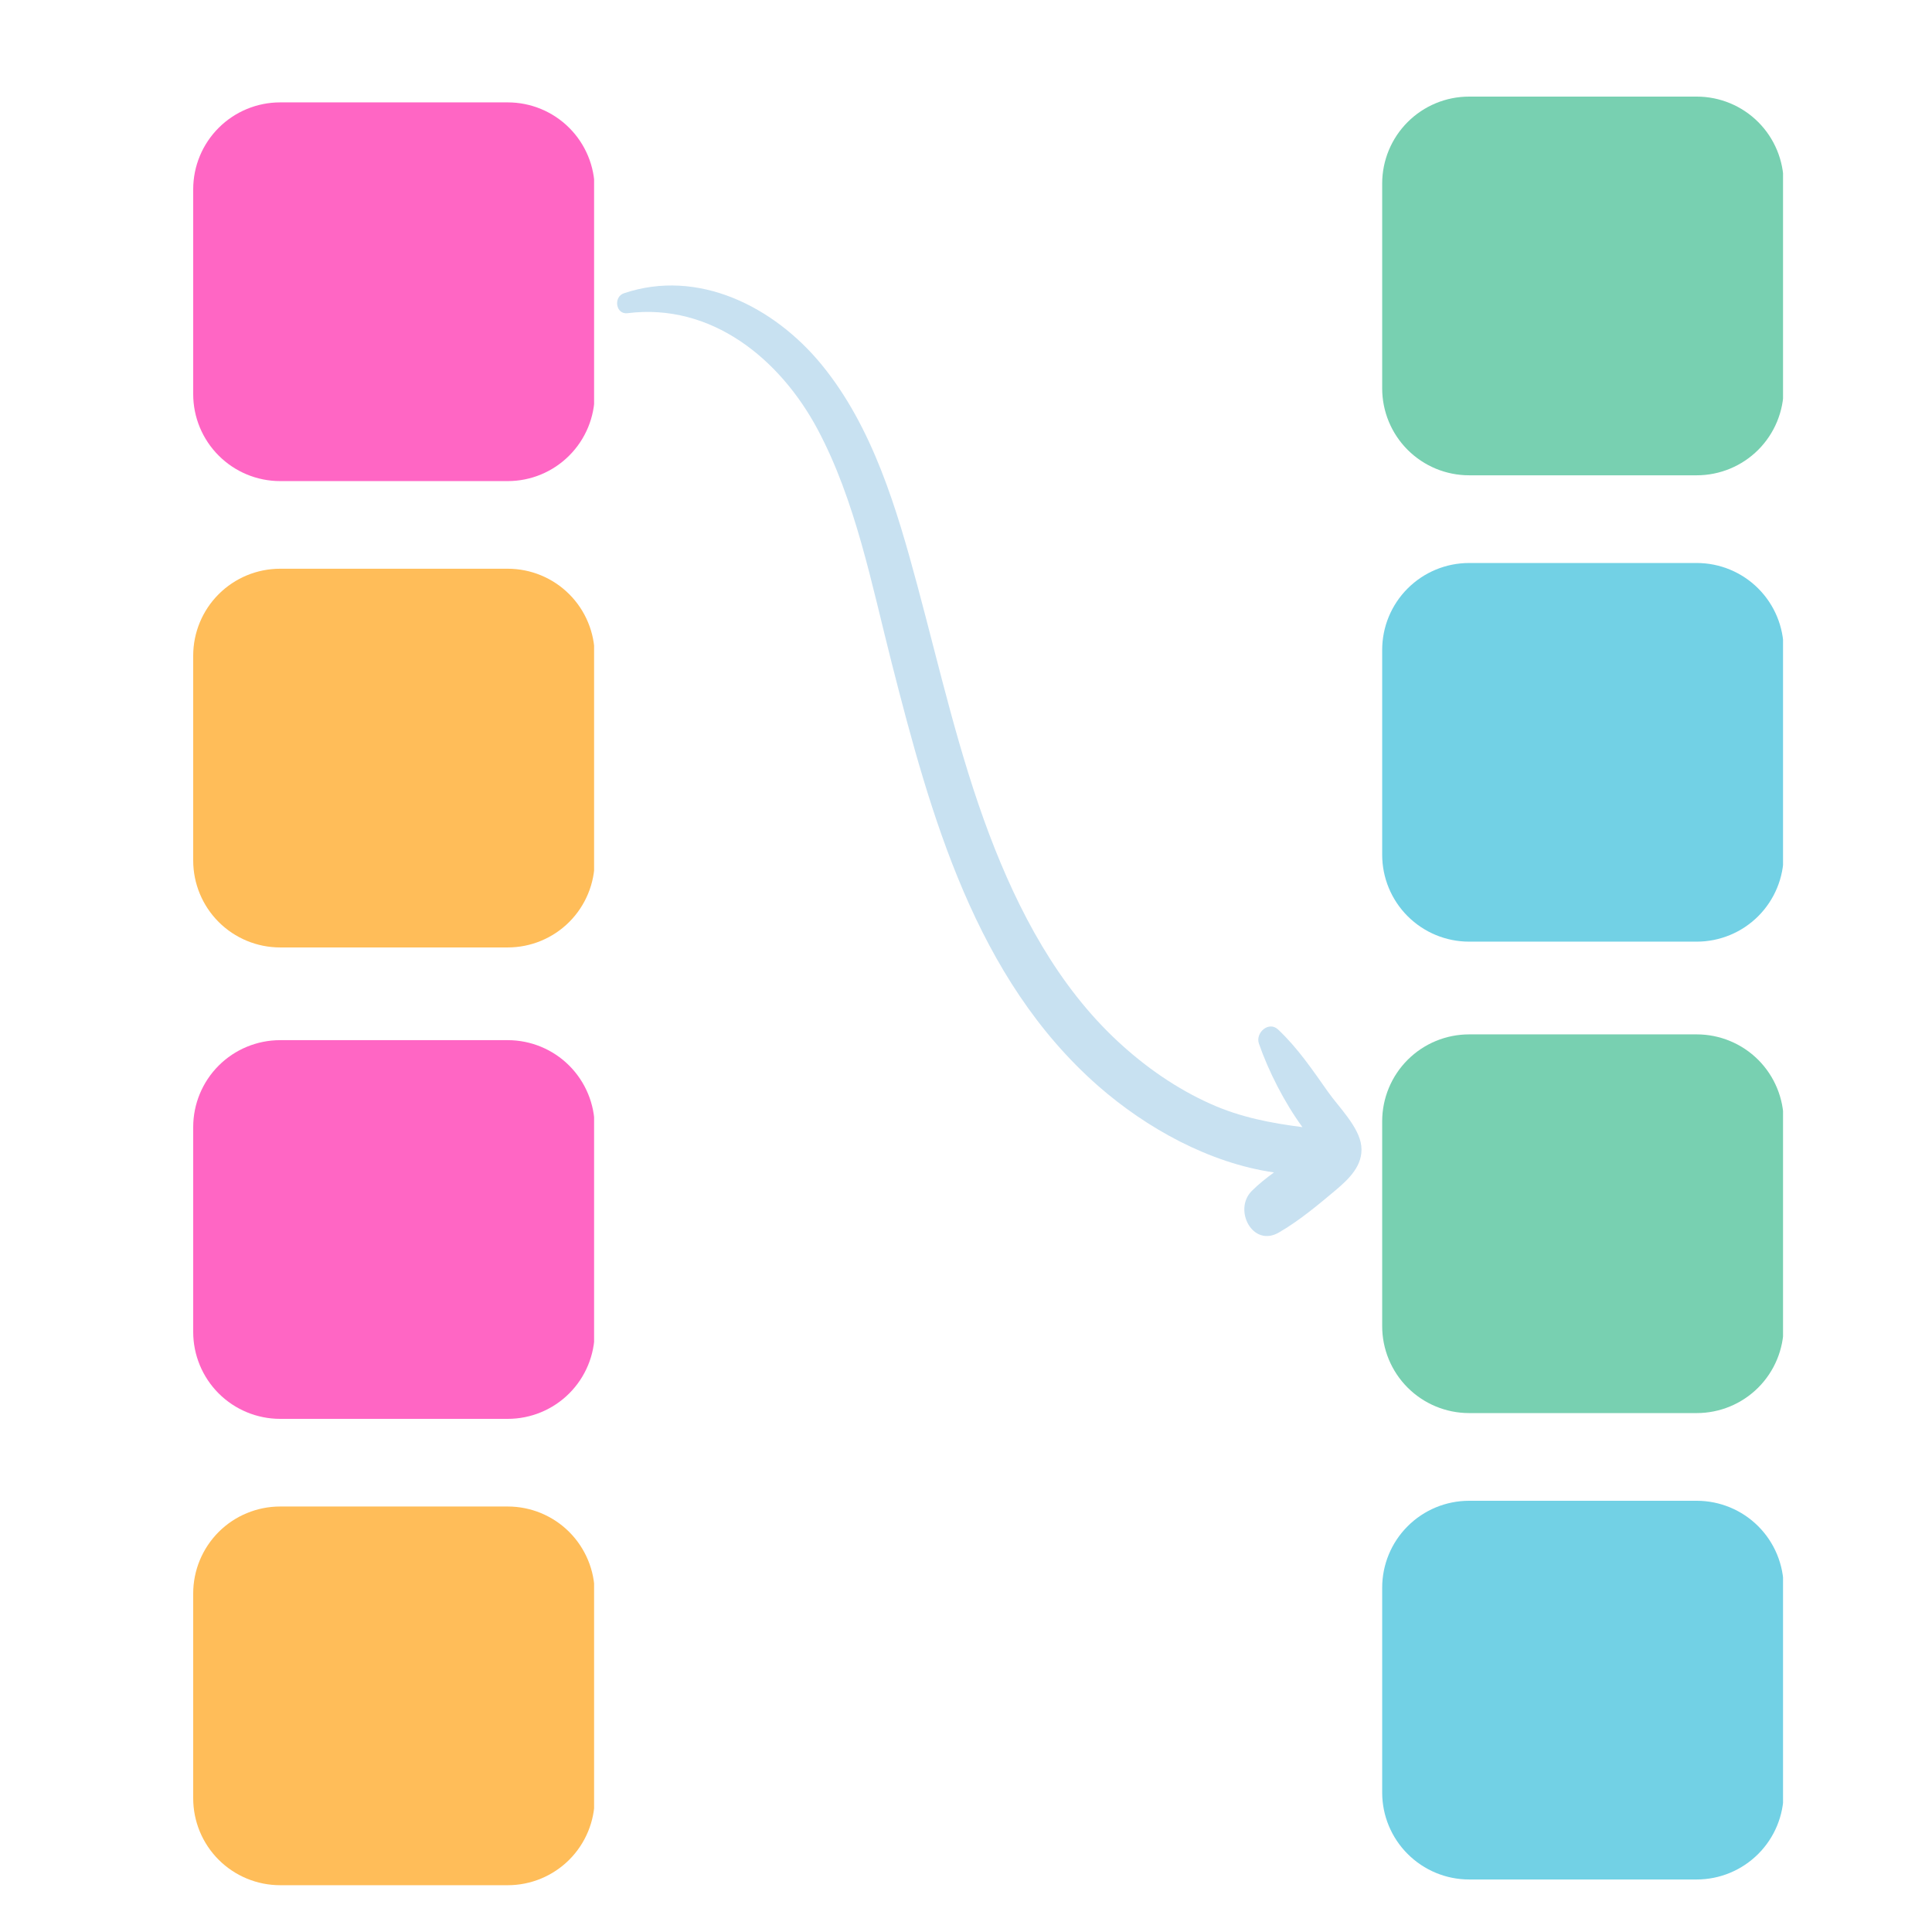
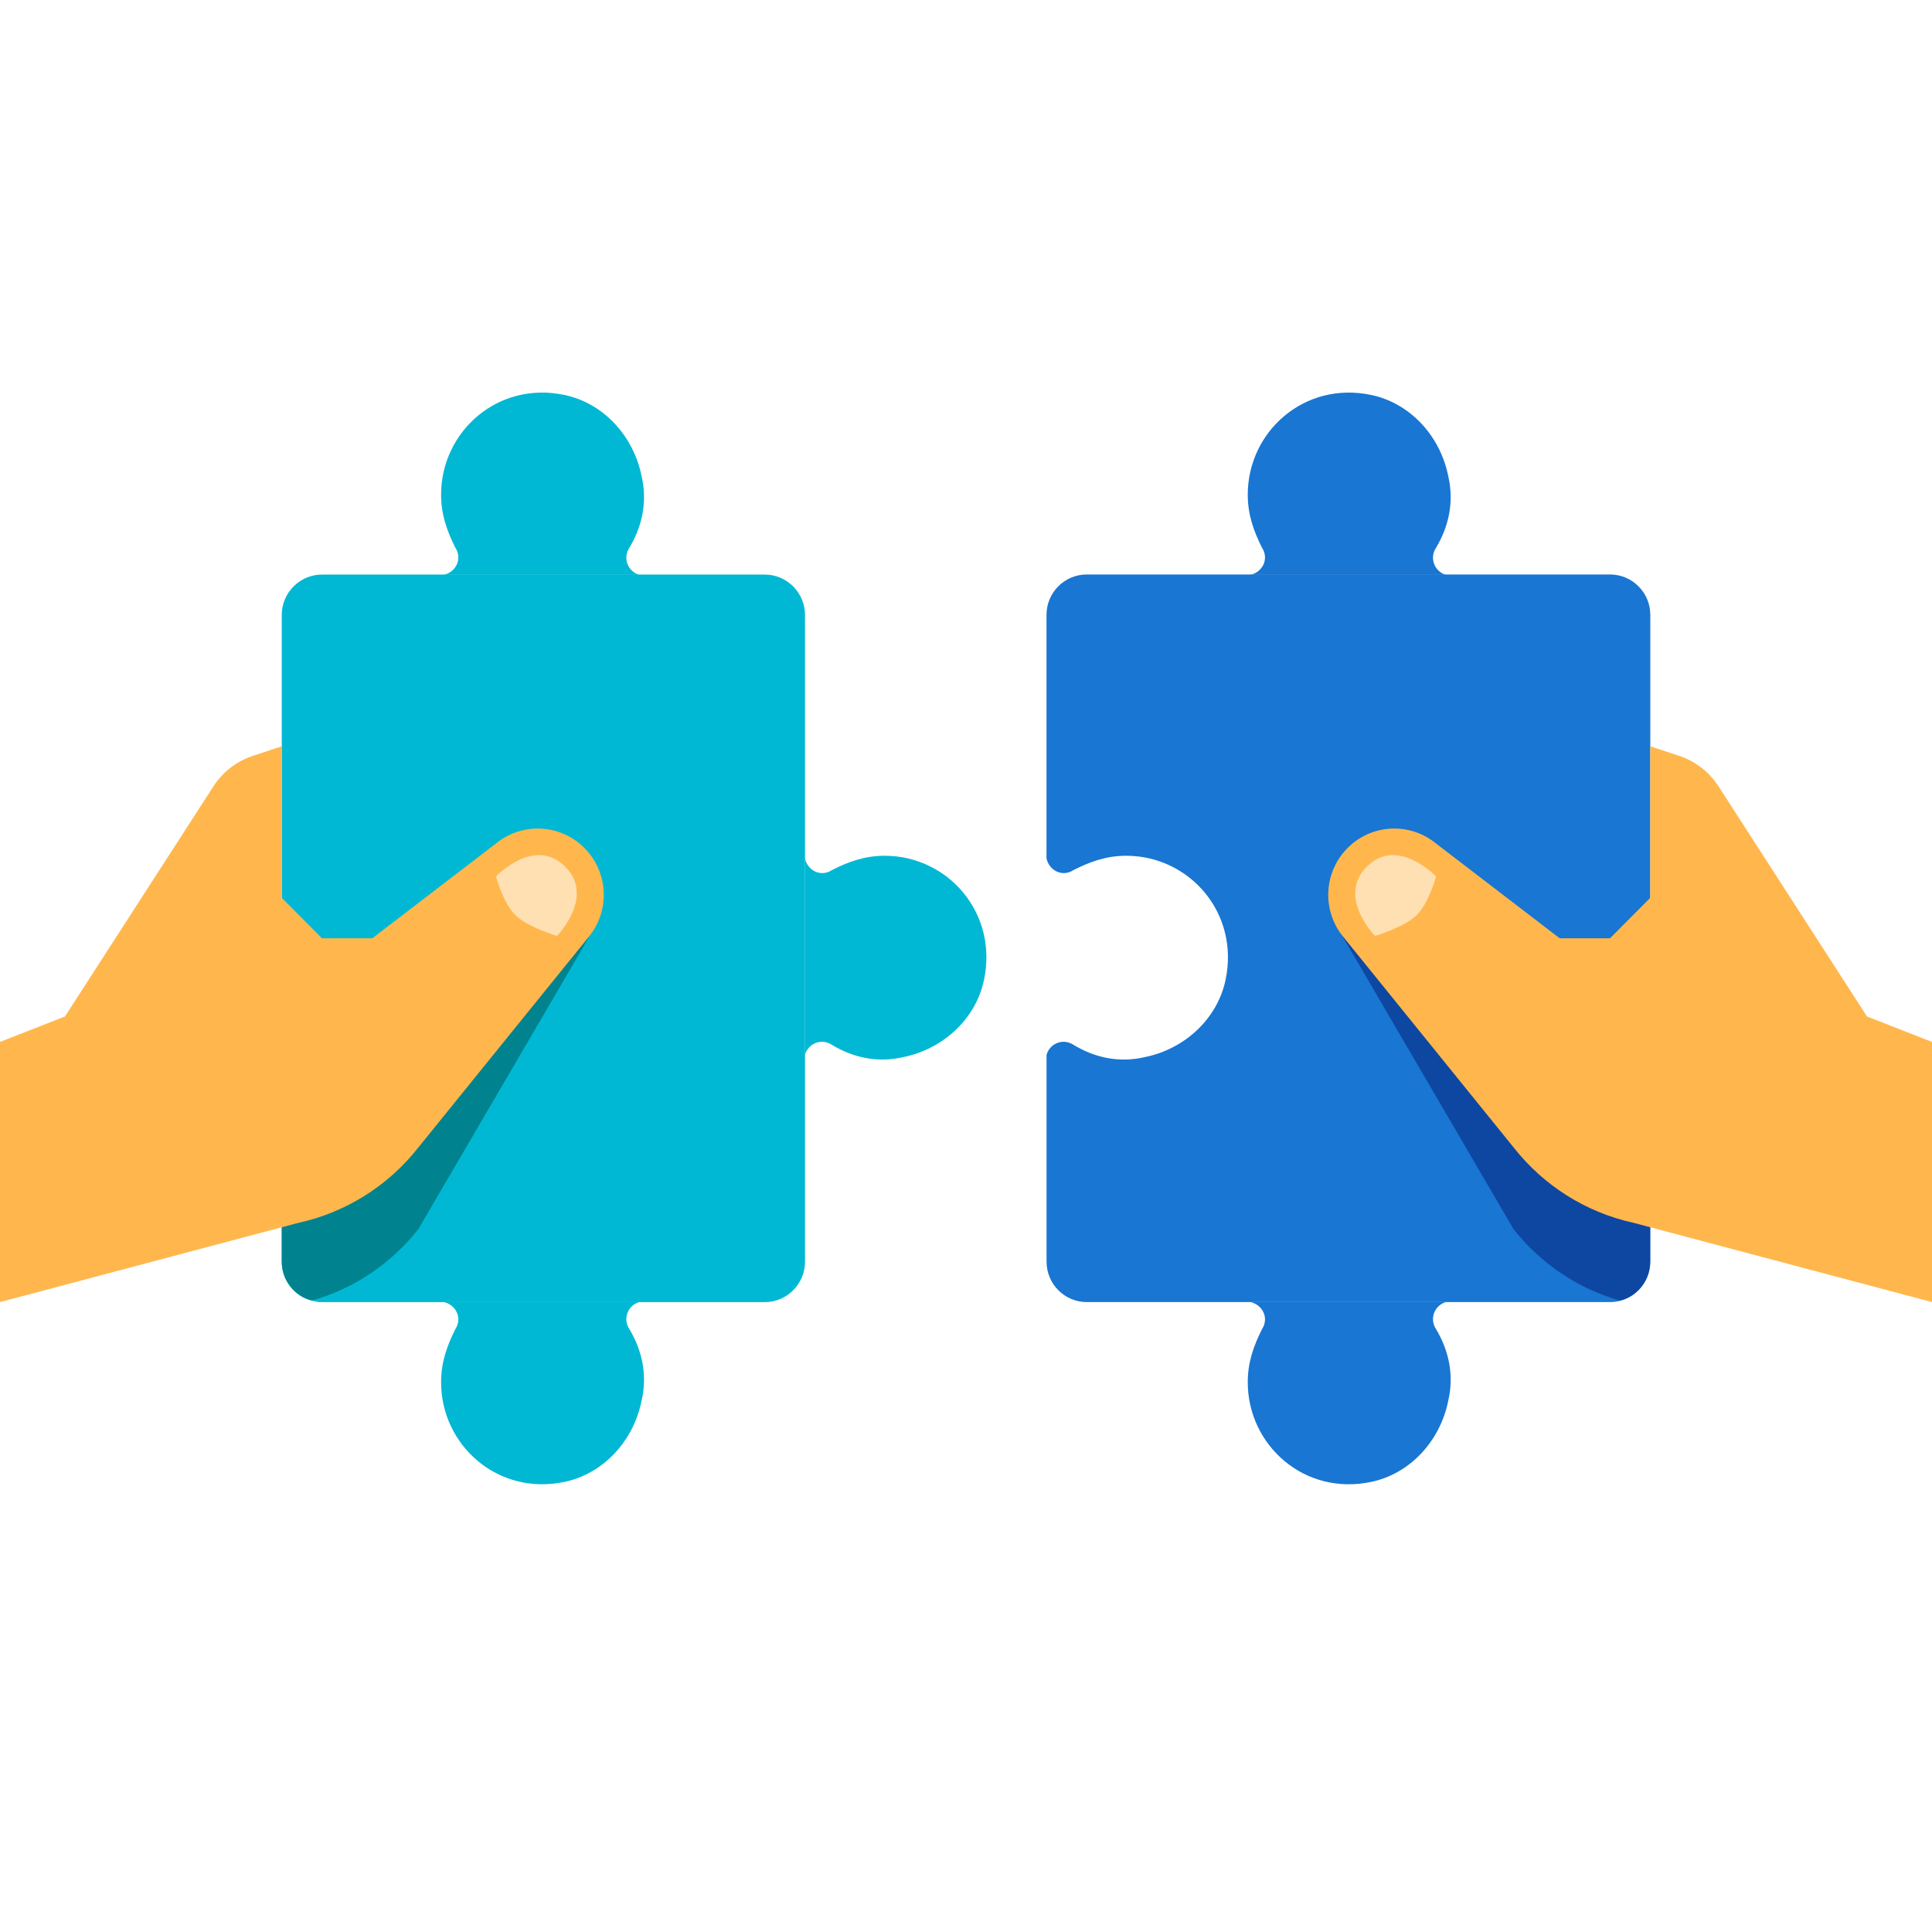
<svg xmlns="http://www.w3.org/2000/svg" width="200" zoomAndPan="magnify" viewBox="0 0 150 150" height="200" preserveAspectRatio="xMidYMid meet" version="1.0">
-   <defs>
-     <clipPath id="af32d4c8be">
-       <path d="M 107.312 43.711 L 138.551 43.711 L 138.551 73.109 L 107.312 73.109 Z M 107.312 43.711 " clip-rule="nonzero" />
-     </clipPath>
-     <clipPath id="a3e9f65f93">
-       <path d="M 114.062 43.711 L 131.734 43.711 C 133.523 43.711 135.242 44.422 136.508 45.688 C 137.773 46.953 138.484 48.668 138.484 50.461 L 138.484 66.359 C 138.484 68.152 137.773 69.867 136.508 71.133 C 135.242 72.398 133.523 73.109 131.734 73.109 L 114.062 73.109 C 112.27 73.109 110.555 72.398 109.289 71.133 C 108.023 69.867 107.312 68.152 107.312 66.359 L 107.312 50.461 C 107.312 48.668 108.023 46.953 109.289 45.688 C 110.555 44.422 112.27 43.711 114.062 43.711 Z M 114.062 43.711 " clip-rule="nonzero" />
-     </clipPath>
-     <clipPath id="046c705ed7">
-       <path d="M 0.312 0.711 L 31.551 0.711 L 31.551 30.109 L 0.312 30.109 Z M 0.312 0.711 " clip-rule="nonzero" />
-     </clipPath>
-     <clipPath id="4419a4ec0e">
-       <path d="M 7.062 0.711 L 24.734 0.711 C 26.523 0.711 28.242 1.422 29.508 2.688 C 30.773 3.953 31.484 5.668 31.484 7.461 L 31.484 23.359 C 31.484 25.152 30.773 26.867 29.508 28.133 C 28.242 29.398 26.523 30.109 24.734 30.109 L 7.062 30.109 C 5.27 30.109 3.555 29.398 2.289 28.133 C 1.023 26.867 0.312 25.152 0.312 23.359 L 0.312 7.461 C 0.312 5.668 1.023 3.953 2.289 2.688 C 3.555 1.422 5.27 0.711 7.062 0.711 Z M 7.062 0.711 " clip-rule="nonzero" />
-     </clipPath>
-     <clipPath id="a5888025d5">
-       <rect x="0" width="32" y="0" height="31" />
-     </clipPath>
-     <clipPath id="8093d164cd">
-       <path d="M 15 44.156 L 46.238 44.156 L 46.238 73.559 L 15 73.559 Z M 15 44.156 " clip-rule="nonzero" />
-     </clipPath>
-     <clipPath id="8cc7ed4a26">
-       <path d="M 21.75 44.156 L 39.422 44.156 C 41.211 44.156 42.93 44.867 44.195 46.133 C 45.461 47.398 46.172 49.117 46.172 50.906 L 46.172 66.809 C 46.172 68.598 45.461 70.316 44.195 71.582 C 42.93 72.848 41.211 73.559 39.422 73.559 L 21.75 73.559 C 19.961 73.559 18.242 72.848 16.977 71.582 C 15.711 70.316 15 68.598 15 66.809 L 15 50.906 C 15 49.117 15.711 47.398 16.977 46.133 C 18.242 44.867 19.961 44.156 21.75 44.156 Z M 21.75 44.156 " clip-rule="nonzero" />
-     </clipPath>
-     <clipPath id="e6e87e07b7">
-       <path d="M 0 0.156 L 31.238 0.156 L 31.238 29.559 L 0 29.559 Z M 0 0.156 " clip-rule="nonzero" />
-     </clipPath>
-     <clipPath id="88d41770e4">
-       <path d="M 6.75 0.156 L 24.422 0.156 C 26.211 0.156 27.93 0.867 29.195 2.133 C 30.461 3.398 31.172 5.117 31.172 6.906 L 31.172 22.809 C 31.172 24.598 30.461 26.316 29.195 27.582 C 27.93 28.848 26.211 29.559 24.422 29.559 L 6.75 29.559 C 4.961 29.559 3.242 28.848 1.977 27.582 C 0.711 26.316 0 24.598 0 22.809 L 0 6.906 C 0 5.117 0.711 3.398 1.977 2.133 C 3.242 0.867 4.961 0.156 6.75 0.156 Z M 6.75 0.156 " clip-rule="nonzero" />
-     </clipPath>
-     <clipPath id="8dd8f3a1a9">
-       <rect x="0" width="32" y="0" height="30" />
-     </clipPath>
-     <clipPath id="dfc391c174">
-       <path d="M 107.312 7.5 L 138.551 7.5 L 138.551 36.902 L 107.312 36.902 Z M 107.312 7.5 " clip-rule="nonzero" />
-     </clipPath>
-     <clipPath id="9de84415ab">
-       <path d="M 114.062 7.5 L 131.734 7.5 C 133.523 7.5 135.242 8.211 136.508 9.477 C 137.773 10.742 138.484 12.461 138.484 14.25 L 138.484 30.152 C 138.484 31.941 137.773 33.66 136.508 34.926 C 135.242 36.191 133.523 36.902 131.734 36.902 L 114.062 36.902 C 112.27 36.902 110.555 36.191 109.289 34.926 C 108.023 33.66 107.312 31.941 107.312 30.152 L 107.312 14.25 C 107.312 12.461 108.023 10.742 109.289 9.477 C 110.555 8.211 112.27 7.5 114.062 7.5 Z M 114.062 7.5 " clip-rule="nonzero" />
-     </clipPath>
-     <clipPath id="5084b8a345">
-       <path d="M 0.312 0.5 L 31.551 0.5 L 31.551 29.902 L 0.312 29.902 Z M 0.312 0.5 " clip-rule="nonzero" />
-     </clipPath>
-     <clipPath id="6acc208d9f">
-       <path d="M 7.062 0.5 L 24.734 0.5 C 26.523 0.5 28.242 1.211 29.508 2.477 C 30.773 3.742 31.484 5.461 31.484 7.25 L 31.484 23.152 C 31.484 24.941 30.773 26.66 29.508 27.926 C 28.242 29.191 26.523 29.902 24.734 29.902 L 7.062 29.902 C 5.27 29.902 3.555 29.191 2.289 27.926 C 1.023 26.66 0.312 24.941 0.312 23.152 L 0.312 7.25 C 0.312 5.461 1.023 3.742 2.289 2.477 C 3.555 1.211 5.27 0.5 7.062 0.5 Z M 7.062 0.5 " clip-rule="nonzero" />
-     </clipPath>
-     <clipPath id="97b02071c0">
-       <rect x="0" width="32" y="0" height="30" />
-     </clipPath>
-     <clipPath id="2b66ec46db">
-       <path d="M 15 7.949 L 46.238 7.949 L 46.238 37.352 L 15 37.352 Z M 15 7.949 " clip-rule="nonzero" />
-     </clipPath>
-     <clipPath id="d6dad41393">
-       <path d="M 21.75 7.949 L 39.422 7.949 C 41.211 7.949 42.93 8.66 44.195 9.926 C 45.461 11.191 46.172 12.906 46.172 14.699 L 46.172 30.602 C 46.172 32.391 45.461 34.105 44.195 35.371 C 42.93 36.641 41.211 37.352 39.422 37.352 L 21.75 37.352 C 19.961 37.352 18.242 36.641 16.977 35.371 C 15.711 34.105 15 32.391 15 30.602 L 15 14.699 C 15 12.906 15.711 11.191 16.977 9.926 C 18.242 8.66 19.961 7.949 21.75 7.949 Z M 21.75 7.949 " clip-rule="nonzero" />
-     </clipPath>
-     <clipPath id="4c6428c2f3">
-       <path d="M 0 0.949 L 31.238 0.949 L 31.238 30.352 L 0 30.352 Z M 0 0.949 " clip-rule="nonzero" />
-     </clipPath>
-     <clipPath id="e18eb90ad7">
-       <path d="M 6.75 0.949 L 24.422 0.949 C 26.211 0.949 27.93 1.66 29.195 2.926 C 30.461 4.191 31.172 5.906 31.172 7.699 L 31.172 23.602 C 31.172 25.391 30.461 27.105 29.195 28.371 C 27.93 29.641 26.211 30.352 24.422 30.352 L 6.75 30.352 C 4.961 30.352 3.242 29.641 1.977 28.371 C 0.711 27.105 0 25.391 0 23.602 L 0 7.699 C 0 5.906 0.711 4.191 1.977 2.926 C 3.242 1.66 4.961 0.949 6.75 0.949 Z M 6.75 0.949 " clip-rule="nonzero" />
-     </clipPath>
-     <clipPath id="e9b7be09a4">
-       <rect x="0" width="32" y="0" height="31" />
-     </clipPath>
-     <clipPath id="3354a08f88">
-       <path d="M 107.312 116.52 L 138.551 116.52 L 138.551 145.922 L 107.312 145.922 Z M 107.312 116.52 " clip-rule="nonzero" />
-     </clipPath>
-     <clipPath id="c249867a9d">
-       <path d="M 114.062 116.52 L 131.734 116.52 C 133.523 116.52 135.242 117.23 136.508 118.496 C 137.773 119.762 138.484 121.477 138.484 123.27 L 138.484 139.172 C 138.484 140.961 137.773 142.676 136.508 143.941 C 135.242 145.207 133.523 145.922 131.734 145.922 L 114.062 145.922 C 112.27 145.922 110.555 145.207 109.289 143.941 C 108.023 142.676 107.312 140.961 107.312 139.172 L 107.312 123.27 C 107.312 121.477 108.023 119.762 109.289 118.496 C 110.555 117.23 112.27 116.52 114.062 116.52 Z M 114.062 116.52 " clip-rule="nonzero" />
-     </clipPath>
-     <clipPath id="f1c08ea539">
-       <path d="M 0.312 0.52 L 31.551 0.52 L 31.551 29.922 L 0.312 29.922 Z M 0.312 0.52 " clip-rule="nonzero" />
-     </clipPath>
-     <clipPath id="818c2e2f21">
-       <path d="M 7.062 0.52 L 24.734 0.52 C 26.523 0.52 28.242 1.23 29.508 2.496 C 30.773 3.762 31.484 5.477 31.484 7.27 L 31.484 23.172 C 31.484 24.961 30.773 26.676 29.508 27.941 C 28.242 29.207 26.523 29.922 24.734 29.922 L 7.062 29.922 C 5.27 29.922 3.555 29.207 2.289 27.941 C 1.023 26.676 0.312 24.961 0.312 23.172 L 0.312 7.27 C 0.312 5.477 1.023 3.762 2.289 2.496 C 3.555 1.23 5.27 0.52 7.062 0.52 Z M 7.062 0.52 " clip-rule="nonzero" />
-     </clipPath>
-     <clipPath id="3c55da0697">
-       <rect x="0" width="32" y="0" height="30" />
-     </clipPath>
-     <clipPath id="bf227a12c7">
-       <path d="M 15 116.965 L 46.238 116.965 L 46.238 146.367 L 15 146.367 Z M 15 116.965 " clip-rule="nonzero" />
-     </clipPath>
-     <clipPath id="0760c4a767">
-       <path d="M 21.75 116.965 L 39.422 116.965 C 41.211 116.965 42.93 117.676 44.195 118.941 C 45.461 120.211 46.172 121.926 46.172 123.715 L 46.172 139.617 C 46.172 141.41 45.461 143.125 44.195 144.391 C 42.93 145.656 41.211 146.367 39.422 146.367 L 21.75 146.367 C 19.961 146.367 18.242 145.656 16.977 144.391 C 15.711 143.125 15 141.41 15 139.617 L 15 123.715 C 15 121.926 15.711 120.211 16.977 118.941 C 18.242 117.676 19.961 116.965 21.75 116.965 Z M 21.75 116.965 " clip-rule="nonzero" />
-     </clipPath>
-     <clipPath id="03e39b7c64">
-       <path d="M 0 0.965 L 31.238 0.965 L 31.238 30.367 L 0 30.367 Z M 0 0.965 " clip-rule="nonzero" />
-     </clipPath>
-     <clipPath id="5d4768ddc1">
-       <path d="M 6.75 0.965 L 24.422 0.965 C 26.211 0.965 27.93 1.676 29.195 2.941 C 30.461 4.211 31.172 5.926 31.172 7.715 L 31.172 23.617 C 31.172 25.41 30.461 27.125 29.195 28.391 C 27.93 29.656 26.211 30.367 24.422 30.367 L 6.75 30.367 C 4.961 30.367 3.242 29.656 1.977 28.391 C 0.711 27.125 0 25.41 0 23.617 L 0 7.715 C 0 5.926 0.711 4.211 1.977 2.941 C 3.242 1.676 4.961 0.965 6.75 0.965 Z M 6.75 0.965 " clip-rule="nonzero" />
-     </clipPath>
-     <clipPath id="3ed8e2ce77">
-       <rect x="0" width="32" y="0" height="31" />
-     </clipPath>
-     <clipPath id="e7f0d8fc7d">
-       <path d="M 107.312 80.309 L 138.551 80.309 L 138.551 109.711 L 107.312 109.711 Z M 107.312 80.309 " clip-rule="nonzero" />
-     </clipPath>
-     <clipPath id="ee31acb2f7">
-       <path d="M 114.062 80.309 L 131.734 80.309 C 133.523 80.309 135.242 81.02 136.508 82.285 C 137.773 83.551 138.484 85.27 138.484 87.059 L 138.484 102.961 C 138.484 104.75 137.773 106.469 136.508 107.734 C 135.242 109 133.523 109.711 131.734 109.711 L 114.062 109.711 C 112.27 109.711 110.555 109 109.289 107.734 C 108.023 106.469 107.312 104.75 107.312 102.961 L 107.312 87.059 C 107.312 85.27 108.023 83.551 109.289 82.285 C 110.555 81.02 112.27 80.309 114.062 80.309 Z M 114.062 80.309 " clip-rule="nonzero" />
-     </clipPath>
-     <clipPath id="c4f135ecfb">
-       <path d="M 0.312 0.309 L 31.551 0.309 L 31.551 29.711 L 0.312 29.711 Z M 0.312 0.309 " clip-rule="nonzero" />
-     </clipPath>
-     <clipPath id="96c098b821">
-       <path d="M 7.062 0.309 L 24.734 0.309 C 26.523 0.309 28.242 1.02 29.508 2.285 C 30.773 3.551 31.484 5.27 31.484 7.059 L 31.484 22.961 C 31.484 24.75 30.773 26.469 29.508 27.734 C 28.242 29 26.523 29.711 24.734 29.711 L 7.062 29.711 C 5.27 29.711 3.555 29 2.289 27.734 C 1.023 26.469 0.312 24.75 0.312 22.961 L 0.312 7.059 C 0.312 5.27 1.023 3.551 2.289 2.285 C 3.555 1.02 5.27 0.309 7.062 0.309 Z M 7.062 0.309 " clip-rule="nonzero" />
-     </clipPath>
-     <clipPath id="fd8bb1ec40">
-       <rect x="0" width="32" y="0" height="30" />
-     </clipPath>
-     <clipPath id="12c765a24c">
-       <path d="M 15 80.758 L 46.238 80.758 L 46.238 110.16 L 15 110.16 Z M 15 80.758 " clip-rule="nonzero" />
-     </clipPath>
-     <clipPath id="d88b55747a">
-       <path d="M 21.75 80.758 L 39.422 80.758 C 41.211 80.758 42.93 81.469 44.195 82.734 C 45.461 84 46.172 85.719 46.172 87.508 L 46.172 103.41 C 46.172 105.199 45.461 106.918 44.195 108.184 C 42.93 109.449 41.211 110.16 39.422 110.16 L 21.75 110.16 C 19.961 110.16 18.242 109.449 16.977 108.184 C 15.711 106.918 15 105.199 15 103.41 L 15 87.508 C 15 85.719 15.711 84 16.977 82.734 C 18.242 81.469 19.961 80.758 21.75 80.758 Z M 21.75 80.758 " clip-rule="nonzero" />
-     </clipPath>
-     <clipPath id="3cba0236f5">
-       <path d="M 0 0.758 L 31.238 0.758 L 31.238 30.16 L 0 30.16 Z M 0 0.758 " clip-rule="nonzero" />
-     </clipPath>
-     <clipPath id="9ff13256f7">
-       <path d="M 6.75 0.758 L 24.422 0.758 C 26.211 0.758 27.93 1.469 29.195 2.734 C 30.461 4 31.172 5.719 31.172 7.508 L 31.172 23.41 C 31.172 25.199 30.461 26.918 29.195 28.184 C 27.93 29.449 26.211 30.16 24.422 30.16 L 6.75 30.16 C 4.961 30.16 3.242 29.449 1.977 28.184 C 0.711 26.918 0 25.199 0 23.41 L 0 7.508 C 0 5.719 0.711 4 1.977 2.734 C 3.242 1.469 4.961 0.758 6.75 0.758 Z M 6.75 0.758 " clip-rule="nonzero" />
-     </clipPath>
-     <clipPath id="ad4abbc1eb">
-       <rect x="0" width="32" y="0" height="31" />
-     </clipPath>
-     <clipPath id="f04c978901">
-       <path d="M 47.621 22 L 106 22 L 106 96 L 47.621 96 Z M 47.621 22 " clip-rule="nonzero" />
-     </clipPath>
-   </defs>
-   <g clip-path="url(#af32d4c8be)">
-     <g clip-path="url(#a3e9f65f93)">
-       <g transform="matrix(1, 0, 0, 1, 107, 43)">
-         <g clip-path="url(#a5888025d5)">
-           <g clip-path="url(#046c705ed7)">
-             <g clip-path="url(#4419a4ec0e)">
-               <path fill="#72d1e5" d="M 0.312 0.711 L 31.434 0.711 L 31.434 30.109 L 0.312 30.109 Z M 0.312 0.711 " fill-opacity="1" fill-rule="nonzero" />
-             </g>
-           </g>
-         </g>
-       </g>
-     </g>
-   </g>
-   <g clip-path="url(#8093d164cd)">
-     <g clip-path="url(#8cc7ed4a26)">
-       <g transform="matrix(1, 0, 0, 1, 15, 44)">
-         <g clip-path="url(#8dd8f3a1a9)">
-           <g clip-path="url(#e6e87e07b7)">
-             <g clip-path="url(#88d41770e4)">
-               <path fill="#ffbd59" d="M 0 0.156 L 31.125 0.156 L 31.125 29.559 L 0 29.559 Z M 0 0.156 " fill-opacity="1" fill-rule="nonzero" />
-             </g>
-           </g>
-         </g>
-       </g>
-     </g>
-   </g>
-   <g clip-path="url(#dfc391c174)">
-     <g clip-path="url(#9de84415ab)">
-       <g transform="matrix(1, 0, 0, 1, 107, 7)">
-         <g clip-path="url(#97b02071c0)">
-           <g clip-path="url(#5084b8a345)">
-             <g clip-path="url(#6acc208d9f)">
-               <path fill="#78d0b1" d="M 0.312 0.5 L 31.434 0.5 L 31.434 29.902 L 0.312 29.902 Z M 0.312 0.5 " fill-opacity="1" fill-rule="nonzero" />
-             </g>
-           </g>
-         </g>
-       </g>
-     </g>
-   </g>
-   <g clip-path="url(#2b66ec46db)">
-     <g clip-path="url(#d6dad41393)">
-       <g transform="matrix(1, 0, 0, 1, 15, 7)">
-         <g clip-path="url(#e9b7be09a4)">
-           <g clip-path="url(#4c6428c2f3)">
-             <g clip-path="url(#e18eb90ad7)">
-               <path fill="#ff66c4" d="M 0 0.949 L 31.125 0.949 L 31.125 30.352 L 0 30.352 Z M 0 0.949 " fill-opacity="1" fill-rule="nonzero" />
-             </g>
-           </g>
-         </g>
-       </g>
-     </g>
-   </g>
-   <g clip-path="url(#3354a08f88)">
-     <g clip-path="url(#c249867a9d)">
-       <g transform="matrix(1, 0, 0, 1, 107, 116)">
-         <g clip-path="url(#3c55da0697)">
-           <g clip-path="url(#f1c08ea539)">
-             <g clip-path="url(#818c2e2f21)">
-               <path fill="#72d1e5" d="M 0.312 0.52 L 31.434 0.52 L 31.434 29.922 L 0.312 29.922 Z M 0.312 0.52 " fill-opacity="1" fill-rule="nonzero" />
-             </g>
-           </g>
-         </g>
-       </g>
-     </g>
-   </g>
-   <g clip-path="url(#bf227a12c7)">
-     <g clip-path="url(#0760c4a767)">
-       <g transform="matrix(1, 0, 0, 1, 15, 116)">
-         <g clip-path="url(#3ed8e2ce77)">
-           <g clip-path="url(#03e39b7c64)">
-             <g clip-path="url(#5d4768ddc1)">
-               <path fill="#ffbd59" d="M 0 0.965 L 31.125 0.965 L 31.125 30.367 L 0 30.367 Z M 0 0.965 " fill-opacity="1" fill-rule="nonzero" />
-             </g>
-           </g>
-         </g>
-       </g>
-     </g>
-   </g>
-   <g clip-path="url(#e7f0d8fc7d)">
-     <g clip-path="url(#ee31acb2f7)">
-       <g transform="matrix(1, 0, 0, 1, 107, 80)">
-         <g clip-path="url(#fd8bb1ec40)">
-           <g clip-path="url(#c4f135ecfb)">
-             <g clip-path="url(#96c098b821)">
-               <path fill="#78d0b1" d="M 0.312 0.309 L 31.434 0.309 L 31.434 29.711 L 0.312 29.711 Z M 0.312 0.309 " fill-opacity="1" fill-rule="nonzero" />
-             </g>
-           </g>
-         </g>
-       </g>
-     </g>
-   </g>
-   <g clip-path="url(#12c765a24c)">
-     <g clip-path="url(#d88b55747a)">
-       <g transform="matrix(1, 0, 0, 1, 15, 80)">
-         <g clip-path="url(#ad4abbc1eb)">
-           <g clip-path="url(#3cba0236f5)">
-             <g clip-path="url(#9ff13256f7)">
-               <path fill="#ff66c4" d="M 0 0.758 L 31.125 0.758 L 31.125 30.16 L 0 30.16 Z M 0 0.758 " fill-opacity="1" fill-rule="nonzero" />
-             </g>
-           </g>
-         </g>
-       </g>
-     </g>
-   </g>
-   <g clip-path="url(#f04c978901)">
-     <path fill="#c8e1f1" d="M 105.691 88.98 C 105.535 87.504 103.934 85.945 103.121 84.793 C 101.918 83.09 100.758 81.367 99.234 79.934 C 98.508 79.246 97.453 80.184 97.742 81.023 C 98.477 83.156 99.738 85.625 101.121 87.512 C 98.66 87.191 96.344 86.758 94.008 85.715 C 91.359 84.531 88.945 82.852 86.82 80.883 C 82.129 76.547 79.051 70.711 76.816 64.805 C 74.438 58.52 72.969 51.949 71.227 45.469 C 69.625 39.512 67.766 33.164 63.789 28.312 C 60.086 23.793 54.191 20.828 48.438 22.77 C 47.613 23.047 47.797 24.434 48.723 24.316 C 55.25 23.5 60.559 27.879 63.469 33.316 C 66.438 38.875 67.684 45.414 69.23 51.469 C 72.25 63.312 75.734 75.973 85.289 84.336 C 88.996 87.578 93.883 90.301 98.91 91.027 C 98.301 91.477 97.707 91.941 97.184 92.469 C 95.734 93.922 97.246 96.871 99.285 95.695 C 100.855 94.789 102.312 93.57 103.699 92.406 C 104.738 91.527 105.852 90.473 105.691 88.98 Z M 105.691 88.98 " fill-opacity="1" fill-rule="nonzero" />
-   </g>
+   <path fill="#00b8d4" d="M 62.5 47.746 L 62.5 97.961 C 62.5 99.688 61.094 101.098 59.375 101.098 L 25 101.098 C 24.719 101.098 24.469 101.066 24.219 100.973 C 22.875 100.66 21.875 99.402 21.875 97.961 L 21.875 47.746 C 21.875 46.02 23.281 44.609 25 44.609 L 59.375 44.609 C 61.094 44.609 62.5 46.02 62.5 47.746 Z M 62.5 47.746 " fill-opacity="1" fill-rule="nonzero" />
+   <path fill="#00b8d4" d="M 49.816 36.984 C 49.188 33.824 46.828 31.297 43.84 30.668 C 38.648 29.562 34.246 33.512 34.246 38.406 C 34.246 39.984 34.719 41.25 35.348 42.516 C 35.902 43.352 35.441 44.391 34.461 44.629 L 49.641 44.629 C 48.773 44.391 48.316 43.355 48.871 42.516 C 49.816 40.934 50.289 39.035 49.816 36.984 Z M 49.816 36.984 " fill-opacity="1" fill-rule="nonzero" />
+   <path fill="#00b8d4" d="M 49.816 108.734 C 49.188 111.895 46.828 114.422 43.84 115.051 C 38.648 116.156 34.246 112.207 34.246 107.312 C 34.246 105.734 34.719 104.469 35.348 103.203 C 35.902 102.367 35.441 101.328 34.461 101.09 L 49.641 101.09 C 48.773 101.328 48.316 102.363 48.871 103.203 C 49.816 104.785 50.289 106.684 49.816 108.734 Z M 49.816 108.734 " fill-opacity="1" fill-rule="nonzero" />
+   <path fill="#00b8d4" d="M 70.109 82.078 C 73.258 81.445 75.773 79.078 76.398 76.078 C 77.5 70.863 73.57 66.441 68.695 66.441 C 67.121 66.441 65.863 66.914 64.602 67.547 C 63.77 68.105 62.734 67.641 62.496 66.656 L 62.496 81.902 C 62.734 81.027 63.766 80.57 64.602 81.129 C 66.18 82.078 68.066 82.551 70.109 82.078 Z M 70.109 82.078 " fill-opacity="1" fill-rule="nonzero" />
+   <path fill="#1976d2" d="M 84.375 44.602 C 82.648 44.602 81.25 46.008 81.25 47.738 L 81.25 66.656 C 81.488 67.641 82.52 68.105 83.355 67.547 C 84.617 66.914 85.871 66.441 87.445 66.441 C 92.32 66.441 96.254 70.863 95.152 76.078 C 94.523 79.078 92.008 81.445 88.863 82.078 C 86.82 82.551 84.93 82.078 83.359 81.129 C 82.523 80.57 81.492 81.027 81.254 81.902 L 81.254 97.953 C 81.254 99.688 82.652 101.094 84.379 101.094 L 125.004 101.094 C 126.727 101.094 128.129 99.688 128.129 97.953 L 128.129 47.738 C 128.129 46.008 126.727 44.602 125.004 44.602 Z M 84.375 44.602 " fill-opacity="1" fill-rule="nonzero" />
+   <path fill="#1976d2" d="M 112.445 36.984 C 111.82 33.824 109.461 31.297 106.473 30.668 C 101.277 29.562 96.875 33.512 96.875 38.406 C 96.875 39.984 97.348 41.25 97.977 42.516 C 98.531 43.352 98.07 44.391 97.09 44.629 L 112.27 44.629 C 111.398 44.391 110.945 43.355 111.5 42.516 C 112.445 40.934 112.918 39.035 112.445 36.984 Z M 112.445 36.984 " fill-opacity="1" fill-rule="nonzero" />
+   <path fill="#1976d2" d="M 112.445 108.734 C 111.82 111.895 109.461 114.422 106.473 115.051 C 101.277 116.16 96.875 112.211 96.875 107.312 C 96.875 105.734 97.348 104.469 97.977 103.203 C 98.531 102.367 98.07 101.328 97.09 101.09 L 112.27 101.09 C 111.398 101.328 110.945 102.363 111.5 103.203 C 112.445 104.785 112.918 106.684 112.445 108.734 Z M 112.445 108.734 " fill-opacity="1" fill-rule="nonzero" />
+   <path fill="#0d47a1" d="M 117.523 95.449 C 119.648 98.117 122.523 100.062 125.773 100.973 C 127.117 100.66 128.117 99.402 128.117 97.961 L 128.117 76.023 L 124.992 79.16 L 121.086 79.16 L 111.492 71.816 C 109.461 70.188 103.906 72.133 103.906 72.133 Z M 117.523 95.449 " fill-opacity="1" fill-rule="nonzero" />
+   <path fill="#ffb74d" d="M 104.227 72.66 L 117.539 89.113 C 119.871 92.074 123.156 94.137 126.832 94.941 L 150 101.094 L 150 80.895 L 144.953 78.918 L 133.418 61.039 C 132.672 59.887 131.543 59.035 130.23 58.641 L 128.125 57.941 L 128.125 69.707 L 125 72.848 L 121.094 72.848 L 111.492 65.488 C 109.484 63.844 106.57 63.957 104.703 65.762 C 102.797 67.594 102.59 70.582 104.227 72.66 Z M 104.227 72.66 " fill-opacity="1" fill-rule="nonzero" />
+   <path fill="#00838f" d="M 32.469 95.449 C 30.344 98.117 27.469 100.062 24.219 100.973 C 22.875 100.66 21.875 99.402 21.875 97.961 L 21.875 76.023 L 25 79.16 L 28.906 79.16 L 38.5 71.816 C 40.531 70.188 46.094 72.133 46.094 72.133 Z M 32.469 95.449 " fill-opacity="1" fill-rule="nonzero" />
+   <path fill="#ffe0b2" d="M 106.094 67.312 C 103.793 69.652 106.758 72.664 106.758 72.664 C 106.758 72.664 109.055 71.984 110.008 71.031 C 110.953 70.082 111.492 68.047 111.492 68.047 C 111.492 68.047 108.477 64.879 106.094 67.312 Z M 106.094 67.312 " fill-opacity="1" fill-rule="nonzero" />
+   <path fill="#ffb74d" d="M 45.297 65.762 C 43.43 63.961 40.52 63.844 38.508 65.488 L 28.906 72.848 L 25 72.848 L 21.875 69.707 L 21.875 57.941 L 19.766 58.641 C 18.453 59.039 17.324 59.887 16.578 61.039 L 5.043 78.918 L 0 80.895 L 0 101.094 L 23.168 94.941 C 26.844 94.137 30.129 92.074 32.461 89.113 L 45.773 72.66 C 47.41 70.582 47.203 67.594 45.297 65.762 Z M 45.297 65.762 " fill-opacity="1" fill-rule="nonzero" />
+   <path fill="#ffe0b2" d="M 38.508 68.047 C 38.508 68.047 39.047 70.082 39.992 71.031 C 40.941 71.984 43.242 72.664 43.242 72.664 C 43.242 72.664 46.207 69.652 43.906 67.312 C 41.523 64.879 38.508 68.047 38.508 68.047 Z M 38.508 68.047 " fill-opacity="1" fill-rule="nonzero" />
</svg>
